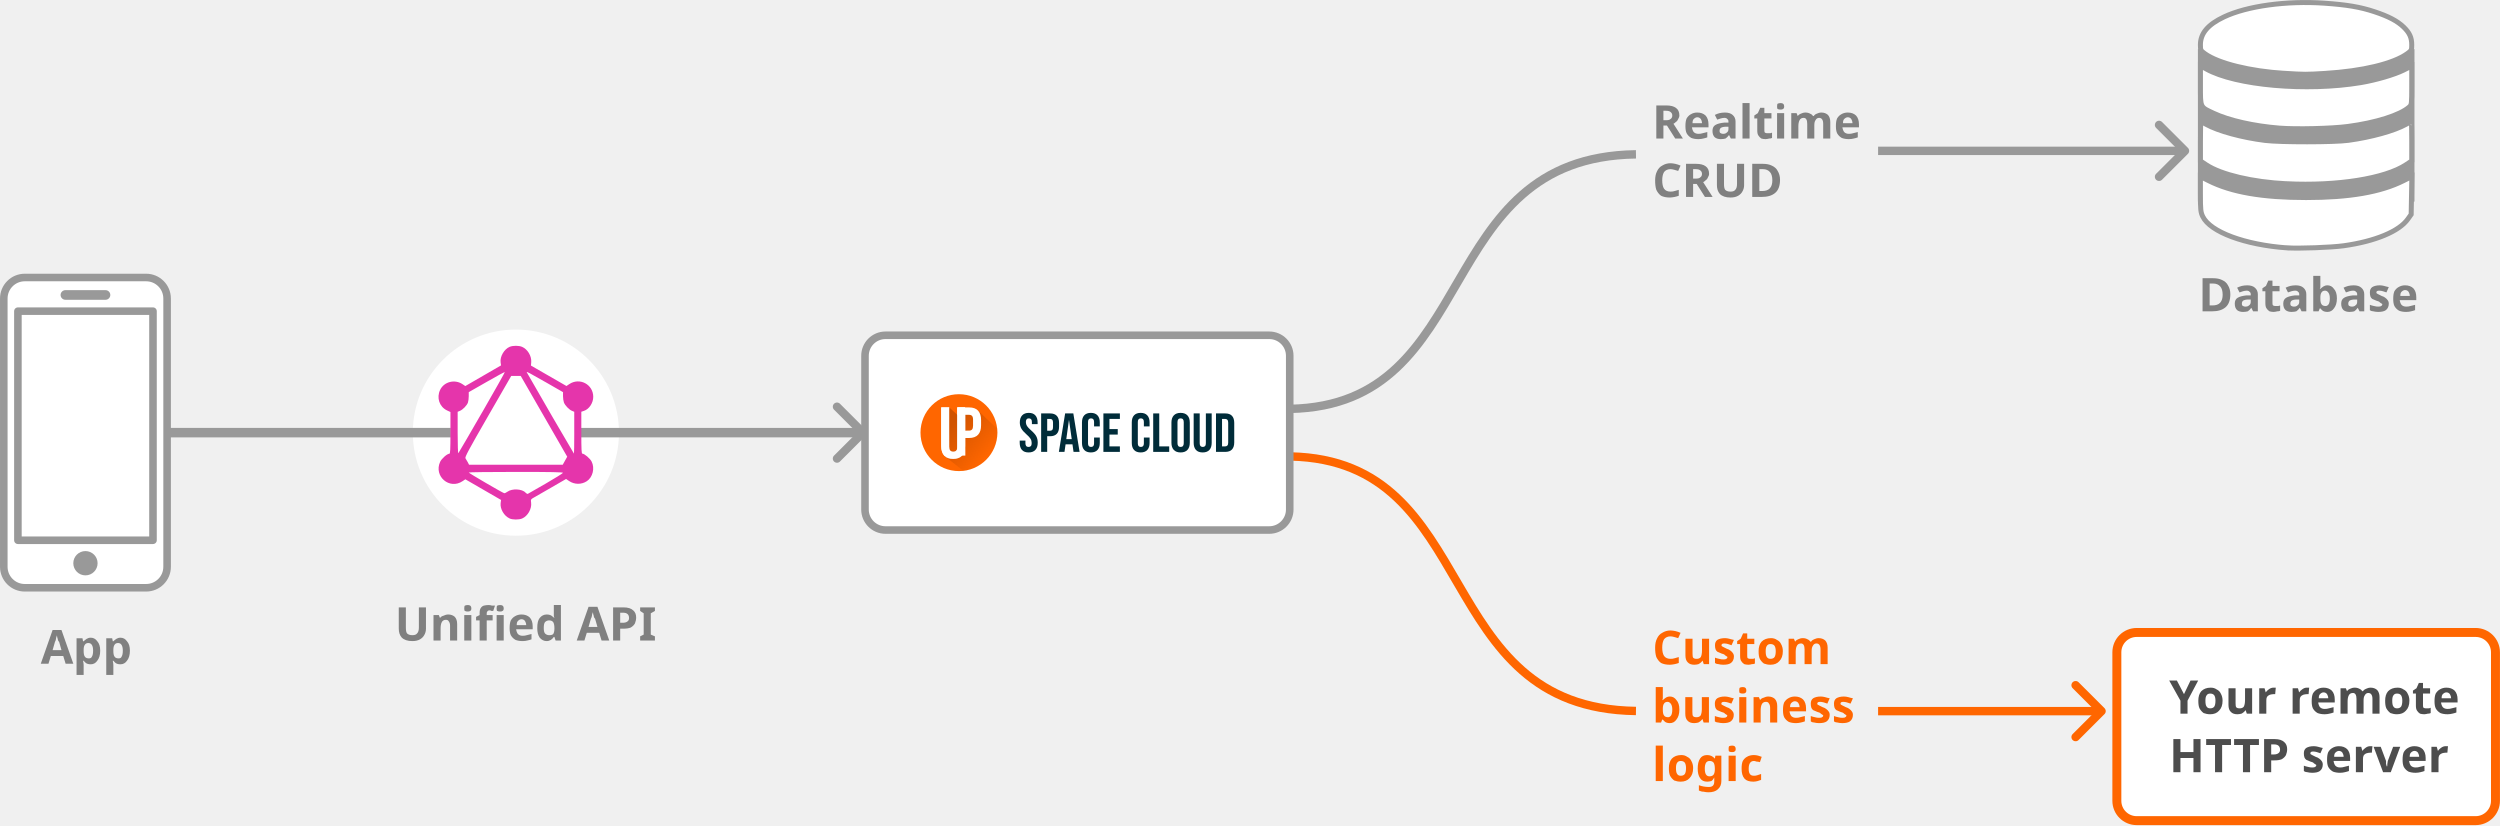
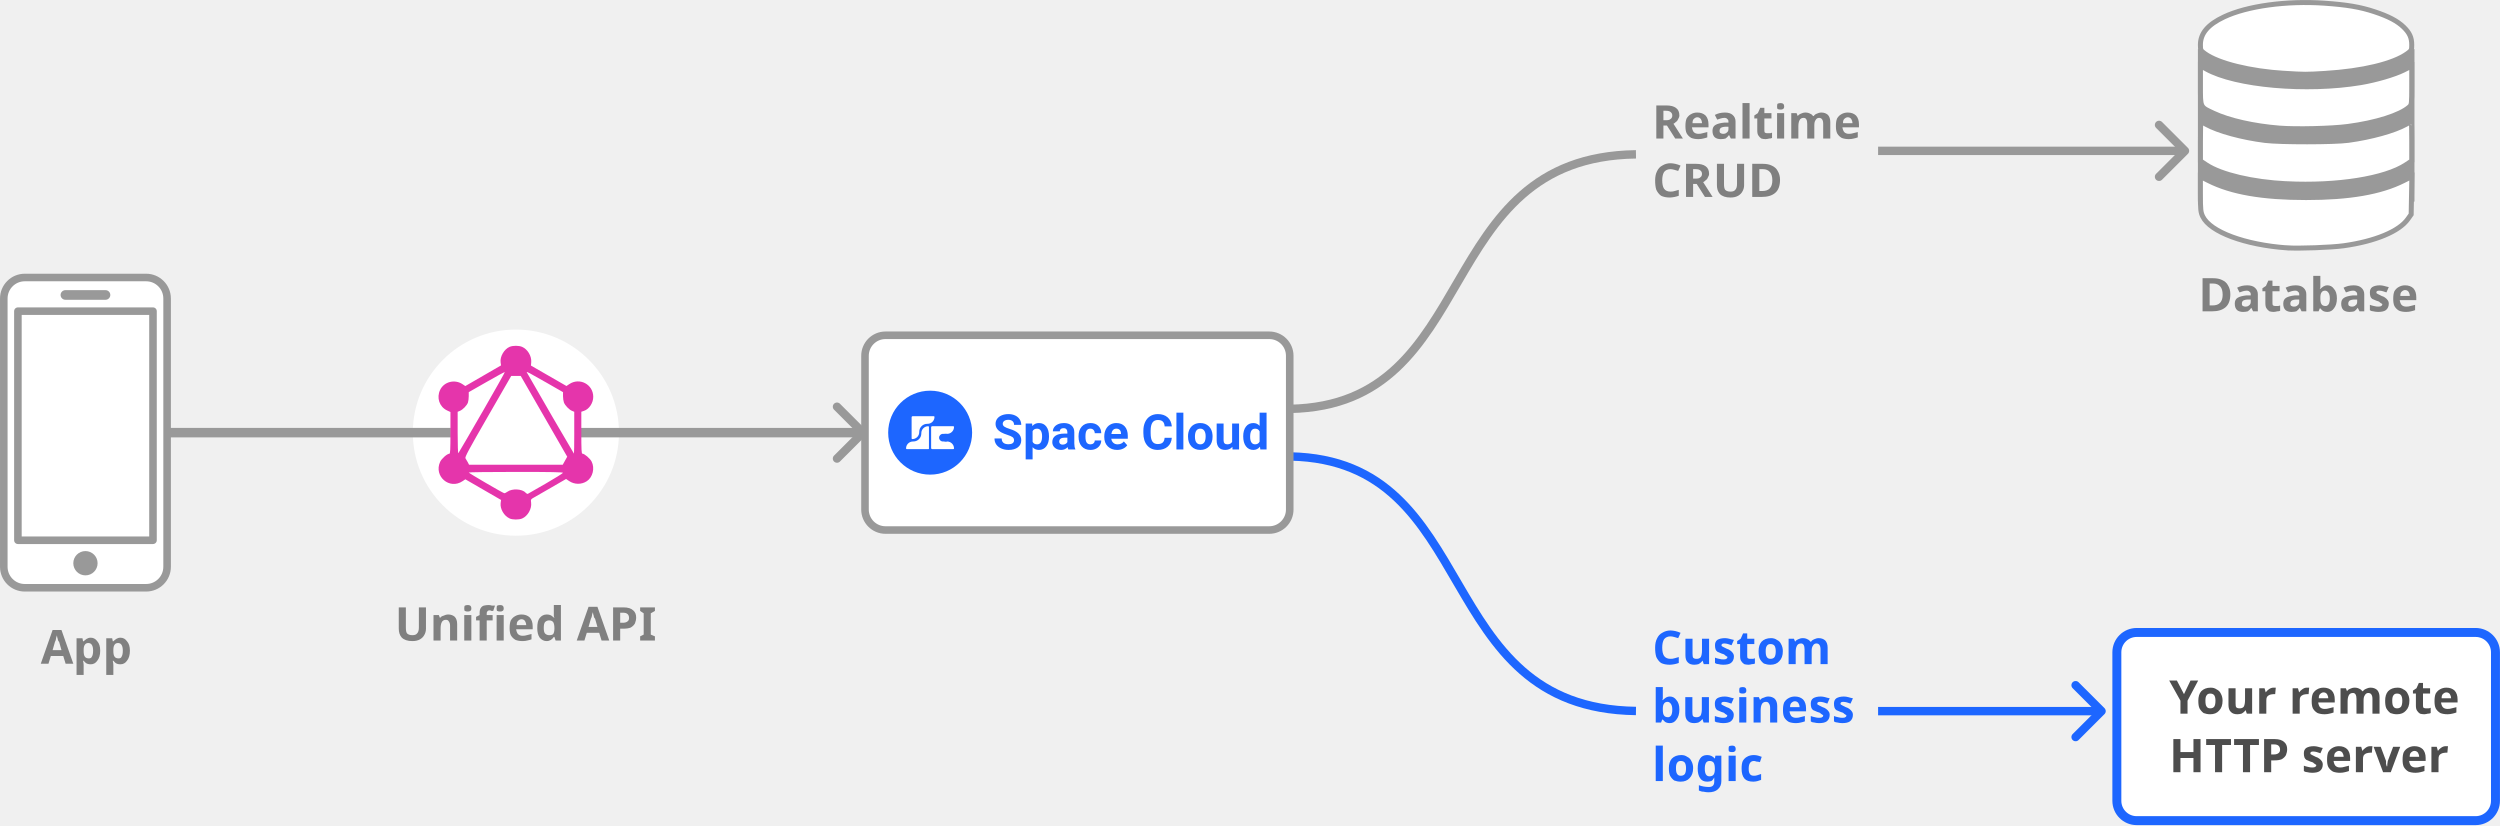
- <svg xmlns="http://www.w3.org/2000/svg" xmlns:xlink="http://www.w3.org/1999/xlink" width="66.07mm" height="21.807mm" viewBox="0 0 66.07 21.807" version="1.1" id="svg1393">
+ <svg xmlns="http://www.w3.org/2000/svg" id="svg1393" version="1.1" viewBox="0 0 66.07 21.807" height="21.807mm" width="66.07mm">
  <defs id="defs1387">
-     <linearGradient xlink:href="#linearGradient1288" id="linearGradient1248" gradientUnits="userSpaceOnUse" gradientTransform="matrix(0.04794261,0,0,0.04794261,-208.6998,33.58507)" x1="-2986.52" y1="-193.761" x2="-2977.239" y2="-179.975" />
-     <linearGradient id="linearGradient1288">
-       <stop style="stop-color:#ffffff;stop-opacity:1" offset="0" id="stop1284" />
-       <stop style="stop-color:#e6e6e6;stop-opacity:1" offset="1" id="stop1286" />
-     </linearGradient>
-     <linearGradient xlink:href="#linearGradient3700" id="linearGradient1250" gradientUnits="userSpaceOnUse" x1="-1619.439" y1="-26.76" x2="-787.737" y2="670.706" />
-     <linearGradient id="linearGradient3700">
-       <stop style="stop-color:#d05300;stop-opacity:1;" offset="0" id="stop3696" />
-       <stop style="stop-color:#d05300;stop-opacity:0;" offset="1" id="stop3698" />
-     </linearGradient>
-     <clipPath clipPathUnits="userSpaceOnUse" id="clipPath3688-9">
-       <circle style="opacity:1;fill:#ff6600;fill-opacity:1;stroke-width:2.468" id="circle3690-8" cx="-1450.72" cy="150.937" r="872.522" />
+     <clipPath id="clipPath3688-9" clipPathUnits="userSpaceOnUse">
+       <circle r="872.522" cy="150.937" cx="-1450.72" id="circle3690-8" style="opacity:1;fill:#ff6600;fill-opacity:1;stroke-width:2.468" />
    </clipPath>
  </defs>
-   <g id="layer1" transform="translate(32.27883,-198.406)">
-     <g id="g1517" transform="translate(453.7404,109.3918)">
-       <rect style="opacity:1;fill:#ffffff;fill-opacity:1;stroke:#999999;stroke-width:0.2;stroke-linecap:round;stroke-linejoin:round;stroke-miterlimit:4;stroke-dasharray:none;stroke-dashoffset:0;stroke-opacity:1" id="rect1140" width="4.316" height="8.2" x="-485.919" y="96.348" ry="0.555" />
-       <rect ry="0" y="97.238" x="-485.546" height="6.054" width="3.57" id="rect1142" style="opacity:1;fill:#ffffff;fill-opacity:1;stroke:#999999;stroke-width:0.2;stroke-linecap:round;stroke-linejoin:round;stroke-miterlimit:4;stroke-dasharray:none;stroke-dashoffset:0;stroke-opacity:1" />
-       <circle style="opacity:1;fill:#999999;fill-opacity:1;stroke:none;stroke-width:0.224;stroke-linecap:round;stroke-linejoin:round;stroke-miterlimit:4;stroke-dasharray:none;stroke-dashoffset:0;stroke-opacity:1" id="circle1144" cx="-483.761" cy="103.899" r="0.321" />
-       <rect style="opacity:1;fill:#999999;fill-opacity:1;stroke:none;stroke-width:0.079;stroke-linecap:round;stroke-linejoin:round;stroke-miterlimit:4;stroke-dasharray:none;stroke-dashoffset:0;stroke-opacity:1" id="rect1146" width="1.314" height="0.255" x="-484.418" y="96.682" ry="0.128" />
-       <path style="fill:none;stroke:#ff6600;stroke-width:0.222;stroke-linecap:butt;stroke-linejoin:miter;stroke-miterlimit:4;stroke-dasharray:none;stroke-opacity:1" d="m -451.921,101.077 c 5.093,0.103 3.699,6.653 9.137,6.727" id="path1240" />
-       <rect style="opacity:1;fill:#ffffff;fill-opacity:1;stroke:#999999;stroke-width:0.2;stroke-linecap:round;stroke-linejoin:round;stroke-miterlimit:4;stroke-dasharray:none;stroke-dashoffset:0;stroke-opacity:1" id="rect1148" width="11.225" height="5.147" x="-463.159" y="97.875" ry="0.542" />
-       <g id="g1184" transform="translate(-125.8007,38.27515)">
-         <g transform="translate(16.53829,37.89116)" id="g1160">
-           <circle style="opacity:1;fill:#ff6600;fill-opacity:1;stroke-width:0.003" id="circle1150" cx="-351.414" cy="24.282" r="1.016" />
-           <path id="path1152" style="font-style:normal;font-variant:normal;font-weight:normal;font-stretch:normal;font-size:medium;line-height:1.25;font-family:'Bebas Neue';-inkscape-font-specification:'Bebas Neue';letter-spacing:0px;word-spacing:0px;fill:url(#linearGradient1248);fill-opacity:1;stroke:none;stroke-width:0.048" d="m -351.567,24.976 q -0.153,0 -0.234,-0.086 -0.081,-0.088 -0.081,-0.251 v -1.024 h 0.211 v 1.039 q 0,0.069 0.027,0.1 0.029,0.031 0.081,0.031 0.052,0 0.079,-0.031 0.029,-0.031 0.029,-0.1 v -1.039 h 0.203 v 1.024 q 0,0.163 -0.081,0.251 -0.081,0.086 -0.234,0.086 z" />
-           <path transform="matrix(0.00116416,0,0,0.00116416,-349.725,24.10641)" clip-path="url(#clipPath3688-9)" id="path1154" d="m -1671.749,-423.537 240.895,223.63 128.717,-170.625 272.401,95.789 2.781,-84.392 536.035,509.457 -5.987,670.526 -727.401,296.348 -544.802,-428.059 z" style="fill:url(#linearGradient1250);fill-opacity:1;stroke:none;stroke-width:0.265px;stroke-linecap:butt;stroke-linejoin:miter;stroke-opacity:1" />
-           <path d="m -351.567,24.976 q -0.153,0 -0.234,-0.086 -0.081,-0.088 -0.081,-0.251 v -1.024 h 0.211 v 1.039 q 0,0.069 0.027,0.1 0.029,0.031 0.081,0.031 0.052,0 0.079,-0.031 0.029,-0.031 0.029,-0.1 v -1.039 h 0.203 v 1.024 q 0,0.163 -0.081,0.251 -0.081,0.086 -0.234,0.086 z" style="font-style:normal;font-variant:normal;font-weight:normal;font-stretch:normal;font-size:medium;line-height:1.25;font-family:'Bebas Neue';-inkscape-font-specification:'Bebas Neue';letter-spacing:0px;word-spacing:0px;fill:#ffffff;fill-opacity:1;stroke:none;stroke-width:0.048" id="path1156" />
-           <path style="font-style:normal;font-variant:normal;font-weight:normal;font-stretch:normal;font-size:medium;line-height:1.25;font-family:'Bebas Neue';-inkscape-font-specification:'Bebas Neue';letter-spacing:0px;word-spacing:0px;fill:#ffffff;fill-opacity:1;stroke:none;stroke-width:0.048" d="m -351.458,23.615 h 0.313 c 0.105,0 0.185,0.029 0.237,0.086 0.053,0.057 0.079,0.141 0.079,0.251 v 0.134 c 0,0.11 -0.026,0.194 -0.079,0.251 -0.053,0.057 -0.132,0.086 -0.237,0.086 h -0.1 v 0.466 h -0.212 z m 0.313,0.613 c 0.035,0 0.06,-0.01 0.077,-0.029 0.018,-0.019 0.027,-0.053 0.027,-0.099 v -0.161 c 0,-0.047 -0.009,-0.08 -0.027,-0.099 -0.017,-0.019 -0.042,-0.029 -0.077,-0.029 h -0.1 v 0.418 z" id="path1158" />
-         </g>
-         <g transform="matrix(0.03669981,0,0,0.03669981,-101.423,-23.1922)" id="g1182" style="font-style:normal;font-variant:normal;font-weight:bold;font-stretch:normal;font-size:39.574px;line-height:1.25;font-family:Raleway;-inkscape-font-specification:'Raleway Bold';letter-spacing:0px;word-spacing:0px;fill:#002c39;fill-opacity:1;stroke:none;stroke-width:2.283" aria-label="SPACE CLOUD">
-           <path id="path1162" style="font-style:normal;font-variant:normal;font-weight:bold;font-stretch:normal;font-family:'Bebas Neue';-inkscape-font-specification:'Bebas Neue Bold';fill:#002c39;fill-opacity:1;stroke-width:2.283" d="m -6310.971,2340.294 q -3.166,0 -4.788,-1.781 -1.623,-1.82 -1.623,-5.184 v -1.583 h 4.116 v 1.9 q 0,2.691 2.256,2.691 1.108,0 1.662,-0.633 0.594,-0.673 0.594,-2.137 0,-1.741 -0.791,-3.047 -0.791,-1.345 -2.928,-3.205 -2.691,-2.374 -3.76,-4.274 -1.069,-1.939 -1.069,-4.353 0,-3.285 1.662,-5.066 1.662,-1.82 4.828,-1.82 3.126,0 4.709,1.82 1.623,1.781 1.623,5.145 v 1.148 h -4.116 v -1.425 q 0,-1.425 -0.554,-2.058 -0.554,-0.673 -1.623,-0.673 -2.176,0 -2.176,2.651 0,1.504 0.791,2.81 0.831,1.306 2.968,3.166 2.731,2.374 3.76,4.314 1.029,1.939 1.029,4.551 0,3.403 -1.702,5.224 -1.662,1.82 -4.868,1.82 z" />
-           <path id="path1164" style="font-style:normal;font-variant:normal;font-weight:bold;font-stretch:normal;font-family:'Bebas Neue';-inkscape-font-specification:'Bebas Neue Bold';fill:#002c39;fill-opacity:1;stroke-width:2.283" d="m -6301.944,2312.196 h 6.411 q 3.245,0 4.868,1.741 1.623,1.741 1.623,5.105 v 2.731 q 0,3.364 -1.623,5.105 -1.623,1.741 -4.868,1.741 h -2.058 v 11.278 h -4.353 z m 6.411,12.466 q 1.069,0 1.583,-0.594 0.554,-0.594 0.554,-2.018 v -3.285 q 0,-1.425 -0.554,-2.018 -0.514,-0.594 -1.583,-0.594 h -2.058 v 8.508 z" />
-           <path id="path1166" style="font-style:normal;font-variant:normal;font-weight:bold;font-stretch:normal;font-family:'Bebas Neue';-inkscape-font-specification:'Bebas Neue Bold';fill:#002c39;fill-opacity:1;stroke-width:2.283" d="m -6284.668,2312.196 h 5.896 l 4.511,27.702 h -4.353 l -0.791,-5.501 v 0.079 h -4.947 l -0.791,5.422 h -4.037 z m 4.749,18.521 -1.939,-13.693 h -0.079 l -1.9,13.693 z" />
-           <path id="path1168" style="font-style:normal;font-variant:normal;font-weight:bold;font-stretch:normal;font-family:'Bebas Neue';-inkscape-font-specification:'Bebas Neue Bold';fill:#002c39;fill-opacity:1;stroke-width:2.283" d="m -6266.13,2340.294 q -3.126,0 -4.788,-1.781 -1.623,-1.781 -1.623,-5.026 v -14.88 q 0,-3.245 1.623,-5.026 1.662,-1.781 4.788,-1.781 3.126,0 4.749,1.781 1.662,1.781 1.662,5.026 v 2.929 h -4.116 v -3.205 q 0,-2.572 -2.177,-2.572 -2.176,0 -2.176,2.572 v 15.473 q 0,2.533 2.176,2.533 2.177,0 2.177,-2.533 v -4.234 h 4.116 v 3.918 q 0,3.245 -1.662,5.026 -1.623,1.781 -4.749,1.781 z" />
-           <path id="path1170" style="font-style:normal;font-variant:normal;font-weight:bold;font-stretch:normal;font-family:'Bebas Neue';-inkscape-font-specification:'Bebas Neue Bold';fill:#002c39;fill-opacity:1;stroke-width:2.283" d="m -6257.114,2312.196 h 11.872 v 3.957 h -7.519 v 7.321 h 5.976 v 3.957 h -5.976 v 8.508 h 7.519 v 3.957 h -11.872 z" />
-           <path id="path1172" style="font-style:normal;font-variant:normal;font-weight:bold;font-stretch:normal;font-family:'Bebas Neue';-inkscape-font-specification:'Bebas Neue Bold';fill:#002c39;fill-opacity:1;stroke-width:2.283" d="m -6230.266,2340.294 q -3.126,0 -4.788,-1.781 -1.623,-1.781 -1.623,-5.026 v -14.88 q 0,-3.245 1.623,-5.026 1.662,-1.781 4.788,-1.781 3.126,0 4.749,1.781 1.662,1.781 1.662,5.026 v 2.929 h -4.116 v -3.205 q 0,-2.572 -2.176,-2.572 -2.177,0 -2.177,2.572 v 15.473 q 0,2.533 2.177,2.533 2.176,0 2.176,-2.533 v -4.234 h 4.116 v 3.918 q 0,3.245 -1.662,5.026 -1.623,1.781 -4.749,1.781 z" />
-           <path id="path1174" style="font-style:normal;font-variant:normal;font-weight:bold;font-stretch:normal;font-family:'Bebas Neue';-inkscape-font-specification:'Bebas Neue Bold';fill:#002c39;fill-opacity:1;stroke-width:2.283" d="m -6221.25,2312.196 h 4.353 v 23.744 h 7.163 v 3.957 h -11.516 z" />
-           <path id="path1176" style="font-style:normal;font-variant:normal;font-weight:bold;font-stretch:normal;font-family:'Bebas Neue';-inkscape-font-specification:'Bebas Neue Bold';fill:#002c39;fill-opacity:1;stroke-width:2.283" d="m -6201.509,2340.294 q -3.205,0 -4.907,-1.82 -1.702,-1.82 -1.702,-5.145 v -14.563 q 0,-3.324 1.702,-5.145 1.702,-1.82 4.907,-1.82 3.205,0 4.907,1.82 1.702,1.82 1.702,5.145 v 14.563 q 0,3.324 -1.702,5.145 -1.702,1.82 -4.907,1.82 z m 0,-3.957 q 2.256,0 2.256,-2.731 v -15.117 q 0,-2.731 -2.256,-2.731 -2.256,0 -2.256,2.731 v 15.117 q 0,2.731 2.256,2.731 z" />
-           <path id="path1178" style="font-style:normal;font-variant:normal;font-weight:bold;font-stretch:normal;font-family:'Bebas Neue';-inkscape-font-specification:'Bebas Neue Bold';fill:#002c39;fill-opacity:1;stroke-width:2.283" d="m -6185.624,2340.294 q -3.166,0 -4.828,-1.781 -1.662,-1.82 -1.662,-5.184 v -21.133 h 4.353 v 21.449 q 0,1.425 0.554,2.058 0.594,0.633 1.662,0.633 1.069,0 1.623,-0.633 0.594,-0.633 0.594,-2.058 v -21.449 h 4.195 v 21.133 q 0,3.364 -1.662,5.184 -1.662,1.781 -4.828,1.781 z" />
-           <path id="path1180" style="font-style:normal;font-variant:normal;font-weight:bold;font-stretch:normal;font-family:'Bebas Neue';-inkscape-font-specification:'Bebas Neue Bold';fill:#002c39;fill-opacity:1;stroke-width:2.283" d="m -6176.034,2312.196 h 6.648 q 3.245,0 4.868,1.741 1.623,1.741 1.623,5.105 v 14.009 q 0,3.364 -1.623,5.105 -1.623,1.741 -4.868,1.741 h -6.648 z m 6.569,23.744 q 1.069,0 1.623,-0.633 0.594,-0.633 0.594,-2.058 v -14.405 q 0,-1.425 -0.594,-2.058 -0.554,-0.633 -1.623,-0.633 h -2.216 v 19.787 z" />
+   <g transform="translate(32.27883,-198.406)" id="layer1">
+     <g transform="translate(453.7404,109.3918)" id="g1517">
+       <rect ry="0.555" y="96.348" x="-485.919" height="8.2" width="4.316" id="rect1140" style="opacity:1;fill:#ffffff;fill-opacity:1;stroke:#999999;stroke-width:0.2;stroke-linecap:round;stroke-linejoin:round;stroke-miterlimit:4;stroke-dasharray:none;stroke-dashoffset:0;stroke-opacity:1" />
+       <rect style="opacity:1;fill:#ffffff;fill-opacity:1;stroke:#999999;stroke-width:0.2;stroke-linecap:round;stroke-linejoin:round;stroke-miterlimit:4;stroke-dasharray:none;stroke-dashoffset:0;stroke-opacity:1" id="rect1142" width="3.57" height="6.054" x="-485.546" y="97.238" ry="0" />
+       <circle r="0.321" cy="103.899" cx="-483.761" id="circle1144" style="opacity:1;fill:#999999;fill-opacity:1;stroke:none;stroke-width:0.224;stroke-linecap:round;stroke-linejoin:round;stroke-miterlimit:4;stroke-dasharray:none;stroke-dashoffset:0;stroke-opacity:1" />
+       <rect ry="0.128" y="96.682" x="-484.418" height="0.255" width="1.314" id="rect1146" style="opacity:1;fill:#999999;fill-opacity:1;stroke:none;stroke-width:0.079;stroke-linecap:round;stroke-linejoin:round;stroke-miterlimit:4;stroke-dasharray:none;stroke-dashoffset:0;stroke-opacity:1" />
+       <path id="path1240" d="m -451.921,101.077 c 5.093,0.103 3.699,6.653 9.137,6.727" style="fill:none;stroke:#1d66ff;stroke-width:0.222;stroke-linecap:butt;stroke-linejoin:miter;stroke-miterlimit:4;stroke-dasharray:none;stroke-opacity:1" />
+       <rect ry="0.542" y="97.875" x="-463.159" height="5.147" width="11.225" id="rect1148" style="opacity:1;fill:#ffffff;fill-opacity:1;stroke:#999999;stroke-width:0.2;stroke-linecap:round;stroke-linejoin:round;stroke-miterlimit:4;stroke-dasharray:none;stroke-dashoffset:0;stroke-opacity:1" />
+       <circle r="2.724" cy="100.448" cx="-472.385" id="circle1186" style="opacity:1;fill:#ffffff;fill-opacity:1;stroke:none;stroke-width:0.165;stroke-linecap:round;stroke-linejoin:round;stroke-miterlimit:4;stroke-dasharray:none;stroke-dashoffset:0;stroke-opacity:1" />
+       <path d="m -470.32,101.837 -4.13,0 2.065,-3.576 z" id="path1188" style="opacity:1;fill:none;fill-opacity:1;stroke:#ffffff;stroke-width:0.212;stroke-linecap:round;stroke-linejoin:round;stroke-miterlimit:4;stroke-dasharray:none;stroke-dashoffset:0;stroke-opacity:1" />
+       <text id="text1198" y="106.555" x="-484.943" style="font-style:normal;font-variant:normal;font-weight:bold;font-stretch:normal;font-size:0.582px;line-height:1.25;font-family:Raleway;-inkscape-font-specification:'Raleway Bold';letter-spacing:0px;word-spacing:0px;fill:#808080;fill-opacity:1;stroke:none;stroke-width:0.01" xml:space="preserve">
+         <tspan style="font-size:1.235px;fill:#808080;fill-opacity:1;stroke-width:0.01" y="106.555" x="-484.943" id="tspan1196">App</tspan>
+       </text>
+       <text xml:space="preserve" style="font-style:normal;font-variant:normal;font-weight:bold;font-stretch:normal;font-size:0.582px;line-height:1.25;font-family:Raleway;-inkscape-font-specification:'Raleway Bold';letter-spacing:0px;word-spacing:0px;fill:#808080;fill-opacity:1;stroke:none;stroke-width:0.01" x="-475.588" y="105.943" id="text1202">
+         <tspan id="tspan1200" x="-475.588" y="105.943" style="font-size:1.235px;fill:#808080;fill-opacity:1;stroke-width:0.01">Unified API</tspan>
+       </text>
+       <g id="g1451" transform="translate(2.260172)">
+         <text id="text1194" y="97.242" x="-430.178" style="font-style:normal;font-variant:normal;font-weight:bold;font-stretch:normal;font-size:0.582px;line-height:1.25;font-family:Raleway;-inkscape-font-specification:'Raleway Bold';letter-spacing:0px;word-spacing:0px;fill:#808080;fill-opacity:1;stroke:none;stroke-width:0.01" xml:space="preserve">
+           <tspan style="font-size:1.235px;fill:#808080;fill-opacity:1;stroke-width:0.01" y="97.242" x="-430.178" id="tspan1192">Database</tspan>
+         </text>
+         <g transform="translate(-120.9279,0.6681738)" id="g1014">
+           <rect style="opacity:1;fill:#999999;fill-opacity:1;stroke:none;stroke-width:0.06;stroke-linecap:round;stroke-linejoin:round;stroke-miterlimit:4;stroke-dasharray:none;stroke-dashoffset:0;stroke-opacity:1" id="rect1204" width="5.723" height="4.03" x="-309.265" y="89.644" />
+           <path style="fill:#ffffff;fill-opacity:1;stroke:#999999;stroke-width:0.132;stroke-miterlimit:4;stroke-dasharray:none;stroke-opacity:1" d="m -306.913,94.897 c -1.113,-0.081 -2.027,-0.421 -2.224,-0.828 -0.055,-0.114 -0.062,-0.177 -0.062,-0.592 v -0.465 l 0.217,0.109 c 0.607,0.305 1.423,0.446 2.575,0.446 1.149,0 1.971,-0.143 2.577,-0.447 l 0.219,-0.11 -0.009,0.501 -0.009,0.501 -0.087,0.123 c -0.23,0.326 -0.864,0.589 -1.697,0.706 -0.325,0.045 -1.192,0.077 -1.5,0.055 z m -0.007,-1.694 c -0.904,-0.045 -1.733,-0.241 -2.126,-0.502 l -0.152,-0.101 V 92.08 c 0,-0.286 0.005,-0.52 0.011,-0.52 0.006,0 0.07,0.033 0.142,0.073 0.315,0.176 0.947,0.348 1.554,0.424 0.402,0.05 1.83,0.049 2.199,-0.002 0.609,-0.083 1.221,-0.253 1.525,-0.423 0.072,-0.04 0.136,-0.073 0.142,-0.073 0.006,0 0.011,0.234 0.011,0.52 v 0.52 l -0.152,0.101 c -0.552,0.366 -1.821,0.568 -3.154,0.502 z m -0.19,-1.471 c -0.675,-0.053 -1.335,-0.202 -1.741,-0.393 -0.363,-0.17 -0.347,-0.138 -0.347,-0.74 v -0.516 l 0.152,0.085 c 0.773,0.435 2.651,0.601 4.087,0.361 0.399,-0.067 0.887,-0.21 1.128,-0.33 l 0.217,-0.109 v 0.512 c 0,0.495 -0.002,0.514 -0.065,0.571 -0.24,0.215 -0.881,0.418 -1.628,0.516 -0.423,0.056 -1.358,0.078 -1.804,0.043 z m 0.138,-1.447 c -0.911,-0.055 -1.752,-0.263 -2.11,-0.521 -0.111,-0.08 -0.117,-0.093 -0.117,-0.235 0,-0.301 0.198,-0.535 0.622,-0.735 0.613,-0.29 1.654,-0.433 2.652,-0.364 0.601,0.042 0.945,0.1 1.324,0.225 0.375,0.124 0.609,0.247 0.775,0.408 0.155,0.151 0.212,0.277 0.212,0.47 0,0.137 -0.007,0.15 -0.117,0.23 -0.369,0.267 -1.18,0.462 -2.171,0.523 -0.516,0.031 -0.533,0.031 -1.07,-0.002 z" id="path1206" />
        </g>
      </g>
-       <circle style="opacity:1;fill:#ffffff;fill-opacity:1;stroke:none;stroke-width:0.165;stroke-linecap:round;stroke-linejoin:round;stroke-miterlimit:4;stroke-dasharray:none;stroke-dashoffset:0;stroke-opacity:1" id="circle1186" cx="-472.385" cy="100.448" r="2.724" />
-       <path style="opacity:1;fill:none;fill-opacity:1;stroke:#ffffff;stroke-width:0.212;stroke-linecap:round;stroke-linejoin:round;stroke-miterlimit:4;stroke-dasharray:none;stroke-dashoffset:0;stroke-opacity:1" id="path1188" d="m -470.32,101.837 -4.13,0 2.065,-3.576 z" />
-       <text xml:space="preserve" style="font-style:normal;font-variant:normal;font-weight:bold;font-stretch:normal;font-size:0.582px;line-height:1.25;font-family:Raleway;-inkscape-font-specification:'Raleway Bold';letter-spacing:0px;word-spacing:0px;fill:#808080;fill-opacity:1;stroke:none;stroke-width:0.01" x="-484.943" y="106.555" id="text1198">
-         <tspan id="tspan1196" x="-484.943" y="106.555" style="font-size:1.235px;fill:#808080;fill-opacity:1;stroke-width:0.01">App</tspan>
+       <text id="text1212" y="92.677" x="-442.356" style="font-style:normal;font-variant:normal;font-weight:bold;font-stretch:normal;font-size:0.582px;line-height:1.25;font-family:Raleway;-inkscape-font-specification:'Raleway Bold';letter-spacing:0px;word-spacing:0px;fill:#808080;fill-opacity:1;stroke:none;stroke-width:0.01" xml:space="preserve">
+         <tspan style="font-size:1.235px;fill:#808080;fill-opacity:1;stroke-width:0.01" y="92.677" x="-442.356" id="tspan1208">Realtime </tspan>
+         <tspan id="tspan1210" style="font-size:1.235px;fill:#808080;fill-opacity:1;stroke-width:0.01" y="94.22" x="-442.356">CRUD</tspan>
      </text>
-       <text id="text1202" y="105.943" x="-475.588" style="font-style:normal;font-variant:normal;font-weight:bold;font-stretch:normal;font-size:0.582px;line-height:1.25;font-family:Raleway;-inkscape-font-specification:'Raleway Bold';letter-spacing:0px;word-spacing:0px;fill:#808080;fill-opacity:1;stroke:none;stroke-width:0.01" xml:space="preserve">
-         <tspan style="font-size:1.235px;fill:#808080;fill-opacity:1;stroke-width:0.01" y="105.943" x="-475.588" id="tspan1200">Unified API</tspan>
-       </text>
-       <g transform="translate(2.260172)" id="g1451">
-         <text xml:space="preserve" style="font-style:normal;font-variant:normal;font-weight:bold;font-stretch:normal;font-size:0.582px;line-height:1.25;font-family:Raleway;-inkscape-font-specification:'Raleway Bold';letter-spacing:0px;word-spacing:0px;fill:#808080;fill-opacity:1;stroke:none;stroke-width:0.01" x="-430.178" y="97.242" id="text1194">
-           <tspan id="tspan1192" x="-430.178" y="97.242" style="font-size:1.235px;fill:#808080;fill-opacity:1;stroke-width:0.01">Database</tspan>
-         </text>
-         <g id="g1014" transform="translate(-120.9279,0.6681738)">
-           <rect y="89.644" x="-309.265" height="4.03" width="5.723" id="rect1204" style="opacity:1;fill:#999999;fill-opacity:1;stroke:none;stroke-width:0.06;stroke-linecap:round;stroke-linejoin:round;stroke-miterlimit:4;stroke-dasharray:none;stroke-dashoffset:0;stroke-opacity:1" />
-           <path id="path1206" d="m -306.913,94.897 c -1.113,-0.081 -2.027,-0.421 -2.224,-0.828 -0.055,-0.114 -0.062,-0.177 -0.062,-0.592 v -0.465 l 0.217,0.109 c 0.607,0.305 1.423,0.446 2.575,0.446 1.149,0 1.971,-0.143 2.577,-0.447 l 0.219,-0.11 -0.009,0.501 -0.009,0.501 -0.087,0.123 c -0.23,0.326 -0.864,0.589 -1.697,0.706 -0.325,0.045 -1.192,0.077 -1.5,0.055 z m -0.007,-1.694 c -0.904,-0.045 -1.733,-0.241 -2.126,-0.502 l -0.152,-0.101 V 92.08 c 0,-0.286 0.005,-0.52 0.011,-0.52 0.006,0 0.07,0.033 0.142,0.073 0.315,0.176 0.947,0.348 1.554,0.424 0.402,0.05 1.83,0.049 2.199,-0.002 0.609,-0.083 1.221,-0.253 1.525,-0.423 0.072,-0.04 0.136,-0.073 0.142,-0.073 0.006,0 0.011,0.234 0.011,0.52 v 0.52 l -0.152,0.101 c -0.552,0.366 -1.821,0.568 -3.154,0.502 z m -0.19,-1.471 c -0.675,-0.053 -1.335,-0.202 -1.741,-0.393 -0.363,-0.17 -0.347,-0.138 -0.347,-0.74 v -0.516 l 0.152,0.085 c 0.773,0.435 2.651,0.601 4.087,0.361 0.399,-0.067 0.887,-0.21 1.128,-0.33 l 0.217,-0.109 v 0.512 c 0,0.495 -0.002,0.514 -0.065,0.571 -0.24,0.215 -0.881,0.418 -1.628,0.516 -0.423,0.056 -1.358,0.078 -1.804,0.043 z m 0.138,-1.447 c -0.911,-0.055 -1.752,-0.263 -2.11,-0.521 -0.111,-0.08 -0.117,-0.093 -0.117,-0.235 0,-0.301 0.198,-0.535 0.622,-0.735 0.613,-0.29 1.654,-0.433 2.652,-0.364 0.601,0.042 0.945,0.1 1.324,0.225 0.375,0.124 0.609,0.247 0.775,0.408 0.155,0.151 0.212,0.277 0.212,0.47 0,0.137 -0.007,0.15 -0.117,0.23 -0.369,0.267 -1.18,0.462 -2.171,0.523 -0.516,0.031 -0.533,0.031 -1.07,-0.002 z" style="fill:#ffffff;fill-opacity:1;stroke:#999999;stroke-width:0.132;stroke-miterlimit:4;stroke-dasharray:none;stroke-opacity:1" />
-         </g>
-       </g>
-       <text xml:space="preserve" style="font-style:normal;font-variant:normal;font-weight:bold;font-stretch:normal;font-size:0.582px;line-height:1.25;font-family:Raleway;-inkscape-font-specification:'Raleway Bold';letter-spacing:0px;word-spacing:0px;fill:#808080;fill-opacity:1;stroke:none;stroke-width:0.01" x="-442.356" y="92.677" id="text1212">
-         <tspan id="tspan1208" x="-442.356" y="92.677" style="font-size:1.235px;fill:#808080;fill-opacity:1;stroke-width:0.01">Realtime </tspan>
-         <tspan x="-442.356" y="94.22" style="font-size:1.235px;fill:#808080;fill-opacity:1;stroke-width:0.01" id="tspan1210">CRUD</tspan>
-       </text>
-       <path style="fill:none;stroke:#999999;stroke-width:0.222px;stroke-linecap:butt;stroke-linejoin:miter;stroke-opacity:1" d="m -436.385,93.001 h 8.044" id="path1214" />
-       <path id="path1216" d="m -428.96,92.316 0.685,0.685 -0.685,0.685" style="fill:none;stroke:#999999;stroke-width:0.222;stroke-linecap:round;stroke-linejoin:round;stroke-miterlimit:4;stroke-dasharray:none;stroke-opacity:1" />
+       <path id="path1214" d="m -436.385,93.001 h 8.044" style="fill:none;stroke:#999999;stroke-width:0.222px;stroke-linecap:butt;stroke-linejoin:miter;stroke-opacity:1" />
+       <path style="fill:none;stroke:#999999;stroke-width:0.222;stroke-linecap:round;stroke-linejoin:round;stroke-miterlimit:4;stroke-dasharray:none;stroke-opacity:1" d="m -428.96,92.316 0.685,0.685 -0.685,0.685" id="path1216" />
      <g id="g1458">
-         <rect style="opacity:1;fill:#ffffff;fill-opacity:1;stroke:#ff6600;stroke-width:0.237;stroke-linecap:round;stroke-linejoin:round;stroke-miterlimit:4;stroke-dasharray:none;stroke-dashoffset:0;stroke-opacity:1" id="rect1218" width="10.006" height="4.973" x="-430.075" y="105.729" ry="0.524" />
-         <text xml:space="preserve" style="font-style:normal;font-variant:normal;font-weight:bold;font-stretch:normal;font-size:1.235px;line-height:1.25;font-family:Raleway;-inkscape-font-specification:'Raleway Bold';letter-spacing:0px;word-spacing:0px;fill:#4d4d4d;fill-opacity:1;stroke:none;stroke-width:0.006" x="-428.693" y="107.876" id="text1224">
-           <tspan id="tspan1220" x="-428.693" y="107.876" style="font-size:1.235px;fill:#4d4d4d;fill-opacity:1;stroke-width:0.006">Your remote</tspan>
-           <tspan id="tspan1222" x="-428.693" y="109.42" style="font-size:1.235px;fill:#4d4d4d;fill-opacity:1;stroke-width:0.006">HTTP server</tspan>
+         <rect ry="0.524" y="105.729" x="-430.075" height="4.973" width="10.006" id="rect1218" style="opacity:1;fill:#ffffff;fill-opacity:1;stroke:#1d66ff;stroke-width:0.237;stroke-linecap:round;stroke-linejoin:round;stroke-miterlimit:4;stroke-dasharray:none;stroke-dashoffset:0;stroke-opacity:1" />
+         <text id="text1224" y="107.876" x="-428.693" style="font-style:normal;font-variant:normal;font-weight:bold;font-stretch:normal;font-size:1.235px;line-height:1.25;font-family:Raleway;-inkscape-font-specification:'Raleway Bold';letter-spacing:0px;word-spacing:0px;fill:#4d4d4d;fill-opacity:1;stroke:none;stroke-width:0.006" xml:space="preserve">
+           <tspan style="font-size:1.235px;fill:#4d4d4d;fill-opacity:1;stroke-width:0.006" y="107.876" x="-428.693" id="tspan1220">Your remote</tspan>
+           <tspan style="font-size:1.235px;fill:#4d4d4d;fill-opacity:1;stroke-width:0.006" y="109.42" x="-428.693" id="tspan1222">HTTP server</tspan>
        </text>
      </g>
-       <text id="text1232" y="106.568" x="-442.356" style="font-style:normal;font-variant:normal;font-weight:bold;font-stretch:normal;font-size:0.582px;line-height:1.25;font-family:Raleway;-inkscape-font-specification:'Raleway Bold';letter-spacing:0px;word-spacing:0px;fill:#ff6600;fill-opacity:1;stroke:none;stroke-width:0.01" xml:space="preserve">
-         <tspan style="font-size:1.235px;fill:#ff6600;fill-opacity:1;stroke-width:0.01" y="106.568" x="-442.356" id="tspan1226">Custom </tspan>
-         <tspan style="font-size:1.235px;fill:#ff6600;fill-opacity:1;stroke-width:0.01" y="108.111" x="-442.356" id="tspan1228">business</tspan>
-         <tspan style="font-size:1.235px;fill:#ff6600;fill-opacity:1;stroke-width:0.01" y="109.655" x="-442.356" id="tspan1230">logic</tspan>
+       <text xml:space="preserve" style="font-style:normal;font-variant:normal;font-weight:bold;font-stretch:normal;font-size:0.582px;line-height:1.25;font-family:Raleway;-inkscape-font-specification:'Raleway Bold';letter-spacing:0px;word-spacing:0px;fill:#1d66ff;fill-opacity:1;stroke:none;stroke-width:0.01;" x="-442.356" y="106.568" id="text1232">
+         <tspan id="tspan1226" x="-442.356" y="106.568" style="font-size:1.235px;fill:#1d66ff;fill-opacity:1;stroke-width:0.01;">Custom </tspan>
+         <tspan id="tspan1228" x="-442.356" y="108.111" style="font-size:1.235px;fill:#1d66ff;fill-opacity:1;stroke-width:0.01;">business</tspan>
+         <tspan id="tspan1230" x="-442.356" y="109.655" style="font-size:1.235px;fill:#1d66ff;fill-opacity:1;stroke-width:0.01;">logic</tspan>
      </text>
-       <path id="path1234" d="m -436.385,107.808 h 5.906" style="fill:none;stroke:#ff6600;stroke-width:0.222px;stroke-linecap:butt;stroke-linejoin:miter;stroke-opacity:1" />
-       <path style="fill:none;stroke:#ff6600;stroke-width:0.222;stroke-linecap:round;stroke-linejoin:round;stroke-miterlimit:4;stroke-dasharray:none;stroke-opacity:1" d="m -431.165,107.123 0.685,0.685 -0.685,0.685" id="path1236" />
-       <path id="path1238" d="m -451.921,99.82 c 5.093,-0.103 3.699,-6.653 9.137,-6.727" style="fill:none;stroke:#999999;stroke-width:0.222;stroke-linecap:butt;stroke-linejoin:miter;stroke-miterlimit:4;stroke-dasharray:none;stroke-opacity:1" />
-       <path style="fill:none;stroke:#999999;stroke-width:0.251px;stroke-linecap:butt;stroke-linejoin:miter;stroke-opacity:1" d="m -481.647,100.448 h 7.543" id="path1242" />
-       <path id="path1244" d="m -463.899,99.763 0.685,0.685 -0.685,0.685" style="fill:none;stroke:#999999;stroke-width:0.222;stroke-linecap:round;stroke-linejoin:round;stroke-miterlimit:4;stroke-dasharray:none;stroke-opacity:1" />
-       <path id="path1246" d="m -470.723,100.448 h 7.51" style="fill:none;stroke:#999999;stroke-width:0.25px;stroke-linecap:butt;stroke-linejoin:miter;stroke-opacity:1" />
-       <path id="path1263" d="m -472.552,102.715 c -0.147,-0.065 -0.256,-0.254 -0.236,-0.407 l 0.011,-0.081 -0.472,-0.273 -0.472,-0.273 -0.073,0.049 c -0.345,0.234 -0.767,-0.128 -0.594,-0.509 0.039,-0.086 0.187,-0.216 0.245,-0.216 0.023,0 0.028,-0.102 0.028,-0.551 v -0.551 l -0.088,-0.041 c -0.204,-0.096 -0.285,-0.336 -0.184,-0.545 0.104,-0.216 0.388,-0.287 0.592,-0.149 l 0.073,0.049 0.472,-0.273 0.472,-0.273 -0.011,-0.079 c -0.021,-0.154 0.094,-0.351 0.24,-0.412 0.087,-0.036 0.241,-0.036 0.327,5.4e-4 0.146,0.062 0.254,0.243 0.242,0.404 l -0.007,0.091 0.469,0.27 0.469,0.27 0.073,-0.049 c 0.273,-0.185 0.635,0.005 0.635,0.335 0,0.162 -0.108,0.326 -0.245,0.371 l -0.07,0.023 v 0.554 c 0,0.451 0.005,0.554 0.028,0.554 0.054,0 0.202,0.126 0.244,0.209 0.089,0.174 0.03,0.415 -0.126,0.518 -0.142,0.094 -0.328,0.092 -0.471,-0.005 l -0.078,-0.053 -0.39,0.226 c -0.215,0.124 -0.425,0.245 -0.468,0.269 -0.074,0.041 -0.077,0.047 -0.066,0.13 0.022,0.162 -0.089,0.357 -0.238,0.42 -0.085,0.036 -0.249,0.035 -0.331,-10e-4 z m 0.953,-0.919 c 0.247,-0.143 0.453,-0.272 0.458,-0.285 0.006,-0.019 -0.292,-0.025 -1.241,-0.025 -0.687,0 -1.249,0.007 -1.249,0.016 2.4e-4,0.016 0.888,0.534 0.936,0.546 0.014,0.004 0.054,-0.014 0.089,-0.04 0.12,-0.088 0.385,-0.075 0.475,0.025 0.021,0.023 0.048,0.038 0.06,0.033 0.012,-0.005 0.225,-0.126 0.472,-0.27 z m 0.511,-0.606 0.059,-0.106 -0.614,-1.067 -0.614,-1.067 -0.126,1.7e-4 -0.126,8e-5 -0.617,1.071 c -0.514,0.892 -0.613,1.077 -0.592,1.105 0.014,0.019 0.041,0.065 0.06,0.102 l 0.035,0.068 1.238,-3.2e-4 1.238,-3.1e-4 0.059,-0.106 z m -2.19,-1.276 c 0.335,-0.582 0.606,-1.062 0.6,-1.067 -0.005,-0.005 -0.222,0.112 -0.481,0.261 l -0.472,0.27 -2.4e-4,0.109 c -1.6e-4,0.06 -0.01,0.135 -0.022,0.168 -0.029,0.077 -0.135,0.186 -0.211,0.217 l -0.06,0.025 v 0.557 c 0,0.322 0.008,0.549 0.018,0.537 0.01,-0.011 0.293,-0.496 0.628,-1.078 z m 2.435,0.536 v -0.553 l -0.06,-0.025 c -0.077,-0.032 -0.182,-0.141 -0.213,-0.221 -0.013,-0.035 -0.024,-0.11 -0.024,-0.168 l 4.7e-4,-0.105 -0.446,-0.256 c -0.454,-0.26 -0.531,-0.301 -0.511,-0.266 0.178,0.318 1.24,2.147 1.246,2.147 0.004,0 0.008,-0.249 0.008,-0.553 z" style="fill:#e535ab;fill-opacity:1;stroke-width:0.021" />
+       <path style="fill:none;stroke:#1d66ff;stroke-width:0.222px;stroke-linecap:butt;stroke-linejoin:miter;stroke-opacity:1" d="m -436.385,107.808 h 5.906" id="path1234" />
+       <path id="path1236" d="m -431.165,107.123 0.685,0.685 -0.685,0.685" style="fill:none;stroke:#1d66ff;stroke-width:0.222;stroke-linecap:round;stroke-linejoin:round;stroke-miterlimit:4;stroke-dasharray:none;stroke-opacity:1" />
+       <path style="fill:none;stroke:#999999;stroke-width:0.222;stroke-linecap:butt;stroke-linejoin:miter;stroke-miterlimit:4;stroke-dasharray:none;stroke-opacity:1" d="m -451.921,99.82 c 5.093,-0.103 3.699,-6.653 9.137,-6.727" id="path1238" />
+       <path id="path1242" d="m -481.647,100.448 h 7.543" style="fill:none;stroke:#999999;stroke-width:0.251px;stroke-linecap:butt;stroke-linejoin:miter;stroke-opacity:1" />
+       <path style="fill:none;stroke:#999999;stroke-width:0.222;stroke-linecap:round;stroke-linejoin:round;stroke-miterlimit:4;stroke-dasharray:none;stroke-opacity:1" d="m -463.899,99.763 0.685,0.685 -0.685,0.685" id="path1244" />
+       <path style="fill:none;stroke:#999999;stroke-width:0.25px;stroke-linecap:butt;stroke-linejoin:miter;stroke-opacity:1" d="m -470.723,100.448 h 7.51" id="path1246" />
+       <path style="fill:#e535ab;fill-opacity:1;stroke-width:0.021" d="m -472.552,102.715 c -0.147,-0.065 -0.256,-0.254 -0.236,-0.407 l 0.011,-0.081 -0.472,-0.273 -0.472,-0.273 -0.073,0.049 c -0.345,0.234 -0.767,-0.128 -0.594,-0.509 0.039,-0.086 0.187,-0.216 0.245,-0.216 0.023,0 0.028,-0.102 0.028,-0.551 v -0.551 l -0.088,-0.041 c -0.204,-0.096 -0.285,-0.336 -0.184,-0.545 0.104,-0.216 0.388,-0.287 0.592,-0.149 l 0.073,0.049 0.472,-0.273 0.472,-0.273 -0.011,-0.079 c -0.021,-0.154 0.094,-0.351 0.24,-0.412 0.087,-0.036 0.241,-0.036 0.327,5.4e-4 0.146,0.062 0.254,0.243 0.242,0.404 l -0.007,0.091 0.469,0.27 0.469,0.27 0.073,-0.049 c 0.273,-0.185 0.635,0.005 0.635,0.335 0,0.162 -0.108,0.326 -0.245,0.371 l -0.07,0.023 v 0.554 c 0,0.451 0.005,0.554 0.028,0.554 0.054,0 0.202,0.126 0.244,0.209 0.089,0.174 0.03,0.415 -0.126,0.518 -0.142,0.094 -0.328,0.092 -0.471,-0.005 l -0.078,-0.053 -0.39,0.226 c -0.215,0.124 -0.425,0.245 -0.468,0.269 -0.074,0.041 -0.077,0.047 -0.066,0.13 0.022,0.162 -0.089,0.357 -0.238,0.42 -0.085,0.036 -0.249,0.035 -0.331,-10e-4 z m 0.953,-0.919 c 0.247,-0.143 0.453,-0.272 0.458,-0.285 0.006,-0.019 -0.292,-0.025 -1.241,-0.025 -0.687,0 -1.249,0.007 -1.249,0.016 2.4e-4,0.016 0.888,0.534 0.936,0.546 0.014,0.004 0.054,-0.014 0.089,-0.04 0.12,-0.088 0.385,-0.075 0.475,0.025 0.021,0.023 0.048,0.038 0.06,0.033 0.012,-0.005 0.225,-0.126 0.472,-0.27 z m 0.511,-0.606 0.059,-0.106 -0.614,-1.067 -0.614,-1.067 -0.126,1.7e-4 -0.126,8e-5 -0.617,1.071 c -0.514,0.892 -0.613,1.077 -0.592,1.105 0.014,0.019 0.041,0.065 0.06,0.102 l 0.035,0.068 1.238,-3.2e-4 1.238,-3.1e-4 0.059,-0.106 z m -2.19,-1.276 c 0.335,-0.582 0.606,-1.062 0.6,-1.067 -0.005,-0.005 -0.222,0.112 -0.481,0.261 l -0.472,0.27 -2.4e-4,0.109 c -1.6e-4,0.06 -0.01,0.135 -0.022,0.168 -0.029,0.077 -0.135,0.186 -0.211,0.217 l -0.06,0.025 v 0.557 c 0,0.322 0.008,0.549 0.018,0.537 0.01,-0.011 0.293,-0.496 0.628,-1.078 z m 2.435,0.536 v -0.553 l -0.06,-0.025 c -0.077,-0.032 -0.182,-0.141 -0.213,-0.221 -0.013,-0.035 -0.024,-0.11 -0.024,-0.168 l 4.7e-4,-0.105 -0.446,-0.256 c -0.454,-0.26 -0.531,-0.301 -0.511,-0.266 0.178,0.318 1.24,2.147 1.246,2.147 0.004,0 0.008,-0.249 0.008,-0.553 z" id="path1263" />
+       <g transform="matrix(0.00288116,0,0,0.00288116,-462.5465,99.33919)" id="g6340" style="fill:none">
+         <circle cx="385" cy="385" r="385" fill="#1d66ff" id="circle6314" />
+         <path fill-rule="evenodd" clip-rule="evenodd" d="M 604,332.364 C 604,367.509 575.51,396 540.363,396 H 517 v 70 h 23.363 C 575.51,466 604,494.491 604,529.636 604,533.151 601.15,536 597.637,536 H 513 404 c -5.523,0 -10,-4.477 -10,-10 v -56 -78 -56 c 0,-5.523 4.477,-10 10,-10 h 109 84.637 c 3.513,0 6.363,2.849 6.363,6.364 z" fill="#ffffff" id="path6316" />
+         <path fill-rule="evenodd" clip-rule="evenodd" d="m 367.637,326 c 3.513,0 6.363,2.849 6.363,6.364 V 470 532 c 0,2.209 -1.791,4 -4,4 H 308 170.363 C 166.85,536 164,533.151 164,529.636 164,494.491 192.49,466 227.637,466 H 231 c 40.316,0 73,-32.683 73,-73 v -3.364 C 304,354.491 332.49,326 367.637,326 Z" fill="#ffffff" id="path6318" />
+         <path fill-rule="evenodd" clip-rule="evenodd" d="M 425,240.364 C 425,275.509 396.51,304 361.363,304 H 358 c -40.297,0 -72.969,32.651 -73,72.941 v 3.423 C 285,415.509 256.51,444 221.363,444 217.85,444 215,441.151 215,437.636 V 300 244 c 0,-5.523 4.477,-10 10,-10 h 56 137.637 c 3.513,0 6.363,2.849 6.363,6.364 z" fill="#ffffff" id="path6320" />
+         <path d="m 467,431 c 0,-19.33 15.67,-35 35,-35 h 36 v 70 h -36 c -19.33,0 -35,-15.67 -35,-35 z" fill="#1d66ff" id="path6322" />
+         <path d="m 1154.46,455.064 c 0,-12.451 -4.4,-21.972 -13.19,-28.564 -8.78,-6.738 -24.6,-13.77 -47.46,-21.094 -22.85,-7.47 -40.94,-14.795 -54.27,-21.972 -36.33,-19.629 -54.491,-46.07 -54.491,-79.322 0,-17.285 4.834,-32.666 14.502,-46.142 9.819,-13.623 23.799,-24.243 41.969,-31.861 18.31,-7.617 38.82,-11.425 61.52,-11.425 22.85,0 43.21,4.174 61.09,12.524 17.87,8.203 31.71,19.849 41.52,34.937 9.97,15.087 14.95,32.226 14.95,51.416 h -65.92 c 0,-14.649 -4.62,-26.001 -13.85,-34.058 -9.22,-8.203 -22.19,-12.305 -38.89,-12.305 -16.11,0 -28.63,3.443 -37.57,10.327 -8.94,6.739 -13.4,15.674 -13.4,26.807 0,10.4 5.2,19.116 15.6,26.147 10.54,7.032 26,13.624 46.36,19.776 37.5,11.279 64.82,25.268 81.96,41.968 17.14,16.699 25.71,37.5 25.71,62.402 0,27.686 -10.48,49.438 -31.43,65.259 -20.94,15.674 -49.14,23.511 -84.59,23.511 -24.61,0 -47.02,-4.468 -67.24,-13.404 -20.21,-9.082 -35.67,-21.46 -46.359,-37.134 -10.546,-15.673 -15.82,-33.837 -15.82,-54.492 h 66.139 c 0,35.303 21.09,52.954 63.28,52.954 15.67,0 27.91,-3.149 36.69,-9.448 8.79,-6.445 13.19,-15.381 13.19,-26.807 z m 320.8,-32.739 c 0,36.621 -8.35,65.991 -25.05,88.111 -16.55,21.972 -38.96,32.959 -67.24,32.959 -24.02,0 -43.43,-8.35 -58.22,-25.049 v 112.06 h -63.5 v -329.15 h 58.88 l 2.2,23.291 c 15.38,-18.457 35.45,-27.686 60.2,-27.686 29.3,0 52.08,10.84 68.34,32.52 16.26,21.68 24.39,51.562 24.39,89.648 z m -63.5,-4.614 c 0,-22.119 -3.96,-39.185 -11.87,-51.196 -7.76,-12.012 -19.11,-18.018 -34.06,-18.018 -19.92,0 -33.61,7.617 -41.08,22.852 v 97.339 c 7.76,15.673 21.6,23.51 41.52,23.51 30.33,0 45.49,-24.829 45.49,-74.487 z M 1652.58,539 c -2.93,-5.713 -5.06,-12.817 -6.37,-21.313 -15.38,17.138 -35.38,25.708 -59.99,25.708 -23.29,0 -42.63,-6.739 -58.01,-20.215 -15.23,-13.477 -22.85,-30.469 -22.85,-50.977 0,-25.195 9.3,-44.531 27.91,-58.008 18.75,-13.476 45.77,-20.288 81.08,-20.434 h 29.22 v -13.623 c 0,-10.987 -2.86,-19.776 -8.57,-26.367 -5.57,-6.592 -14.43,-9.888 -26.59,-9.888 -10.69,0 -19.11,2.563 -25.27,7.69 -6,5.127 -9,12.158 -9,21.094 h -63.51 c 0,-13.77 4.25,-26.514 12.75,-38.232 8.5,-11.719 20.51,-20.874 36.03,-27.466 15.53,-6.739 32.96,-10.108 52.3,-10.108 29.3,0 52.51,7.398 69.65,22.193 17.29,14.648 25.93,35.302 25.93,61.963 v 103.051 c 0.15,22.559 3.3,39.624 9.45,51.197 V 539 Z m -52.52,-44.165 c 9.38,0 18.02,-2.051 25.93,-6.152 7.91,-4.248 13.77,-9.888 17.58,-16.919 v -40.869 h -23.73 c -31.79,0 -48.71,10.986 -50.76,32.959 l -0.22,3.735 c 0,7.91 2.79,14.429 8.35,19.556 5.57,5.126 13.19,7.69 22.85,7.69 z m 254.89,-2.637 c 11.72,0 21.24,-3.222 28.56,-9.668 7.32,-6.445 11.13,-15.014 11.43,-25.708 h 59.54 c -0.14,16.114 -4.54,30.908 -13.18,44.385 -8.64,13.33 -20.51,23.731 -35.6,31.201 -14.94,7.324 -31.49,10.987 -49.66,10.987 -33.98,0 -60.79,-10.767 -80.42,-32.3 -19.62,-21.68 -29.44,-51.563 -29.44,-89.649 v -4.175 c 0,-36.621 9.74,-65.844 29.23,-87.67 19.48,-21.827 46.21,-32.74 80.2,-32.74 29.73,0 53.54,8.496 71.41,25.489 18.01,16.845 27.17,39.331 27.46,67.456 h -59.54 c -0.3,-12.305 -4.11,-22.266 -11.43,-29.883 -7.32,-7.764 -16.99,-11.646 -29,-11.646 -14.8,0 -26,5.42 -33.62,16.26 -7.47,10.693 -11.21,28.125 -11.21,52.295 v 6.592 c 0,24.463 3.74,42.041 11.21,52.734 7.47,10.694 18.82,16.04 34.06,16.04 z m 245.21,51.197 c -34.86,0 -63.28,-10.694 -85.25,-32.081 -21.83,-21.386 -32.74,-49.877 -32.74,-85.473 v -6.153 c 0,-23.876 4.61,-45.19 13.84,-63.94 9.23,-18.896 22.27,-33.398 39.11,-43.506 16.99,-10.254 36.33,-15.381 58.01,-15.381 32.52,0 58.08,10.254 76.68,30.762 18.75,20.508 28.13,49.585 28.13,87.231 v 25.928 h -151.39 c 2.05,15.528 8.2,27.979 18.45,37.354 10.41,9.375 23.52,14.062 39.34,14.062 24.46,0 43.58,-8.862 57.34,-26.587 l 31.21,34.937 c -9.53,13.476 -22.42,24.023 -38.68,31.64 -16.26,7.471 -34.27,11.207 -54.05,11.207 z m -7.25,-195.118 c -12.6,0 -22.85,4.248 -30.76,12.744 -7.77,8.497 -12.75,20.655 -14.94,36.475 h 88.33 v -5.054 c -0.3,-14.062 -4.1,-24.902 -11.43,-32.519 -7.32,-7.764 -17.72,-11.646 -31.2,-11.646 z m 508.67,84.156 c -2.49,34.423 -15.24,61.523 -38.24,81.298 -22.85,19.776 -53.02,29.664 -90.52,29.664 -41.02,0 -73.32,-13.77 -96.9,-41.309 -23.44,-27.686 -35.16,-65.625 -35.16,-113.818 v -19.556 c 0,-30.762 5.42,-57.861 16.26,-81.299 10.84,-23.437 26.3,-41.382 46.36,-53.833 20.22,-12.598 43.66,-18.896 70.32,-18.896 36.91,0 66.65,9.887 89.21,29.663 22.55,19.775 35.59,47.534 39.11,83.276 h -65.92 c -1.61,-20.654 -7.4,-35.596 -17.36,-44.824 -9.81,-9.375 -24.83,-14.063 -45.04,-14.063 -21.98,0 -38.46,7.91 -49.44,23.731 -10.84,15.674 -16.41,40.063 -16.7,73.169 v 24.17 c 0,34.57 5.2,59.839 15.6,75.805 10.55,15.967 27.1,23.951 49.66,23.951 20.36,0 35.52,-4.615 45.48,-13.843 10.11,-9.375 15.89,-23.804 17.36,-43.286 z M 2707.71,539 h -63.73 V 201.5 h 63.73 z m 42.62,-121.069 c 0,-23.584 4.54,-44.605 13.63,-63.062 9.08,-18.457 22.11,-32.739 39.11,-42.847 17.14,-10.107 36.98,-15.161 59.54,-15.161 32.08,0 58.23,9.815 78.44,29.444 20.37,19.629 31.72,46.289 34.06,79.98 l 0.44,16.26 c 0,36.475 -10.18,65.771 -30.54,87.891 -20.36,21.972 -47.68,32.959 -81.96,32.959 -34.28,0 -61.67,-10.987 -82.18,-32.959 -20.36,-21.973 -30.54,-51.856 -30.54,-89.649 z m 63.5,4.614 c 0,22.559 4.25,39.844 12.75,51.855 8.49,11.866 20.65,17.798 36.47,17.798 15.38,0 27.39,-5.859 36.04,-17.578 8.64,-11.865 12.96,-30.762 12.96,-56.689 0,-22.119 -4.32,-39.258 -12.96,-51.416 -8.65,-12.159 -20.8,-18.238 -36.48,-18.238 -15.53,0 -27.54,6.079 -36.03,18.238 -8.5,12.011 -12.75,30.688 -12.75,56.03 z m 343.22,92.285 c -15.68,19.043 -37.36,28.565 -65.04,28.565 -25.49,0 -44.97,-7.325 -58.45,-21.973 -13.33,-14.649 -20.14,-36.109 -20.44,-64.38 V 301.256 h 63.51 v 153.589 c 0,24.756 11.28,37.134 33.83,37.134 21.54,0 36.33,-7.471 44.39,-22.413 v -168.31 h 63.72 V 539 h -59.77 z m 99.53,-96.46 c 0,-37.06 8.28,-66.577 24.83,-88.55 16.7,-21.972 39.48,-32.959 68.34,-32.959 23.14,0 42.26,8.643 57.34,25.928 V 201.5 h 63.73 V 539 h -57.35 l -3.08,-25.269 c -15.82,19.776 -36.18,29.664 -61.08,29.664 -27.98,0 -50.47,-10.987 -67.46,-32.959 -16.85,-22.12 -25.27,-52.808 -25.27,-92.066 z m 63.5,4.614 c 0,22.266 3.88,39.331 11.65,51.197 7.76,11.865 19.04,17.798 33.84,17.798 19.63,0 33.47,-8.277 41.52,-24.83 v -93.823 c -7.91,-16.553 -21.6,-24.829 -41.08,-24.829 -30.62,0 -45.93,24.829 -45.93,74.487 z" fill="#1d66ff" id="path6324" />
+       </g>
    </g>
  </g>
</svg>
